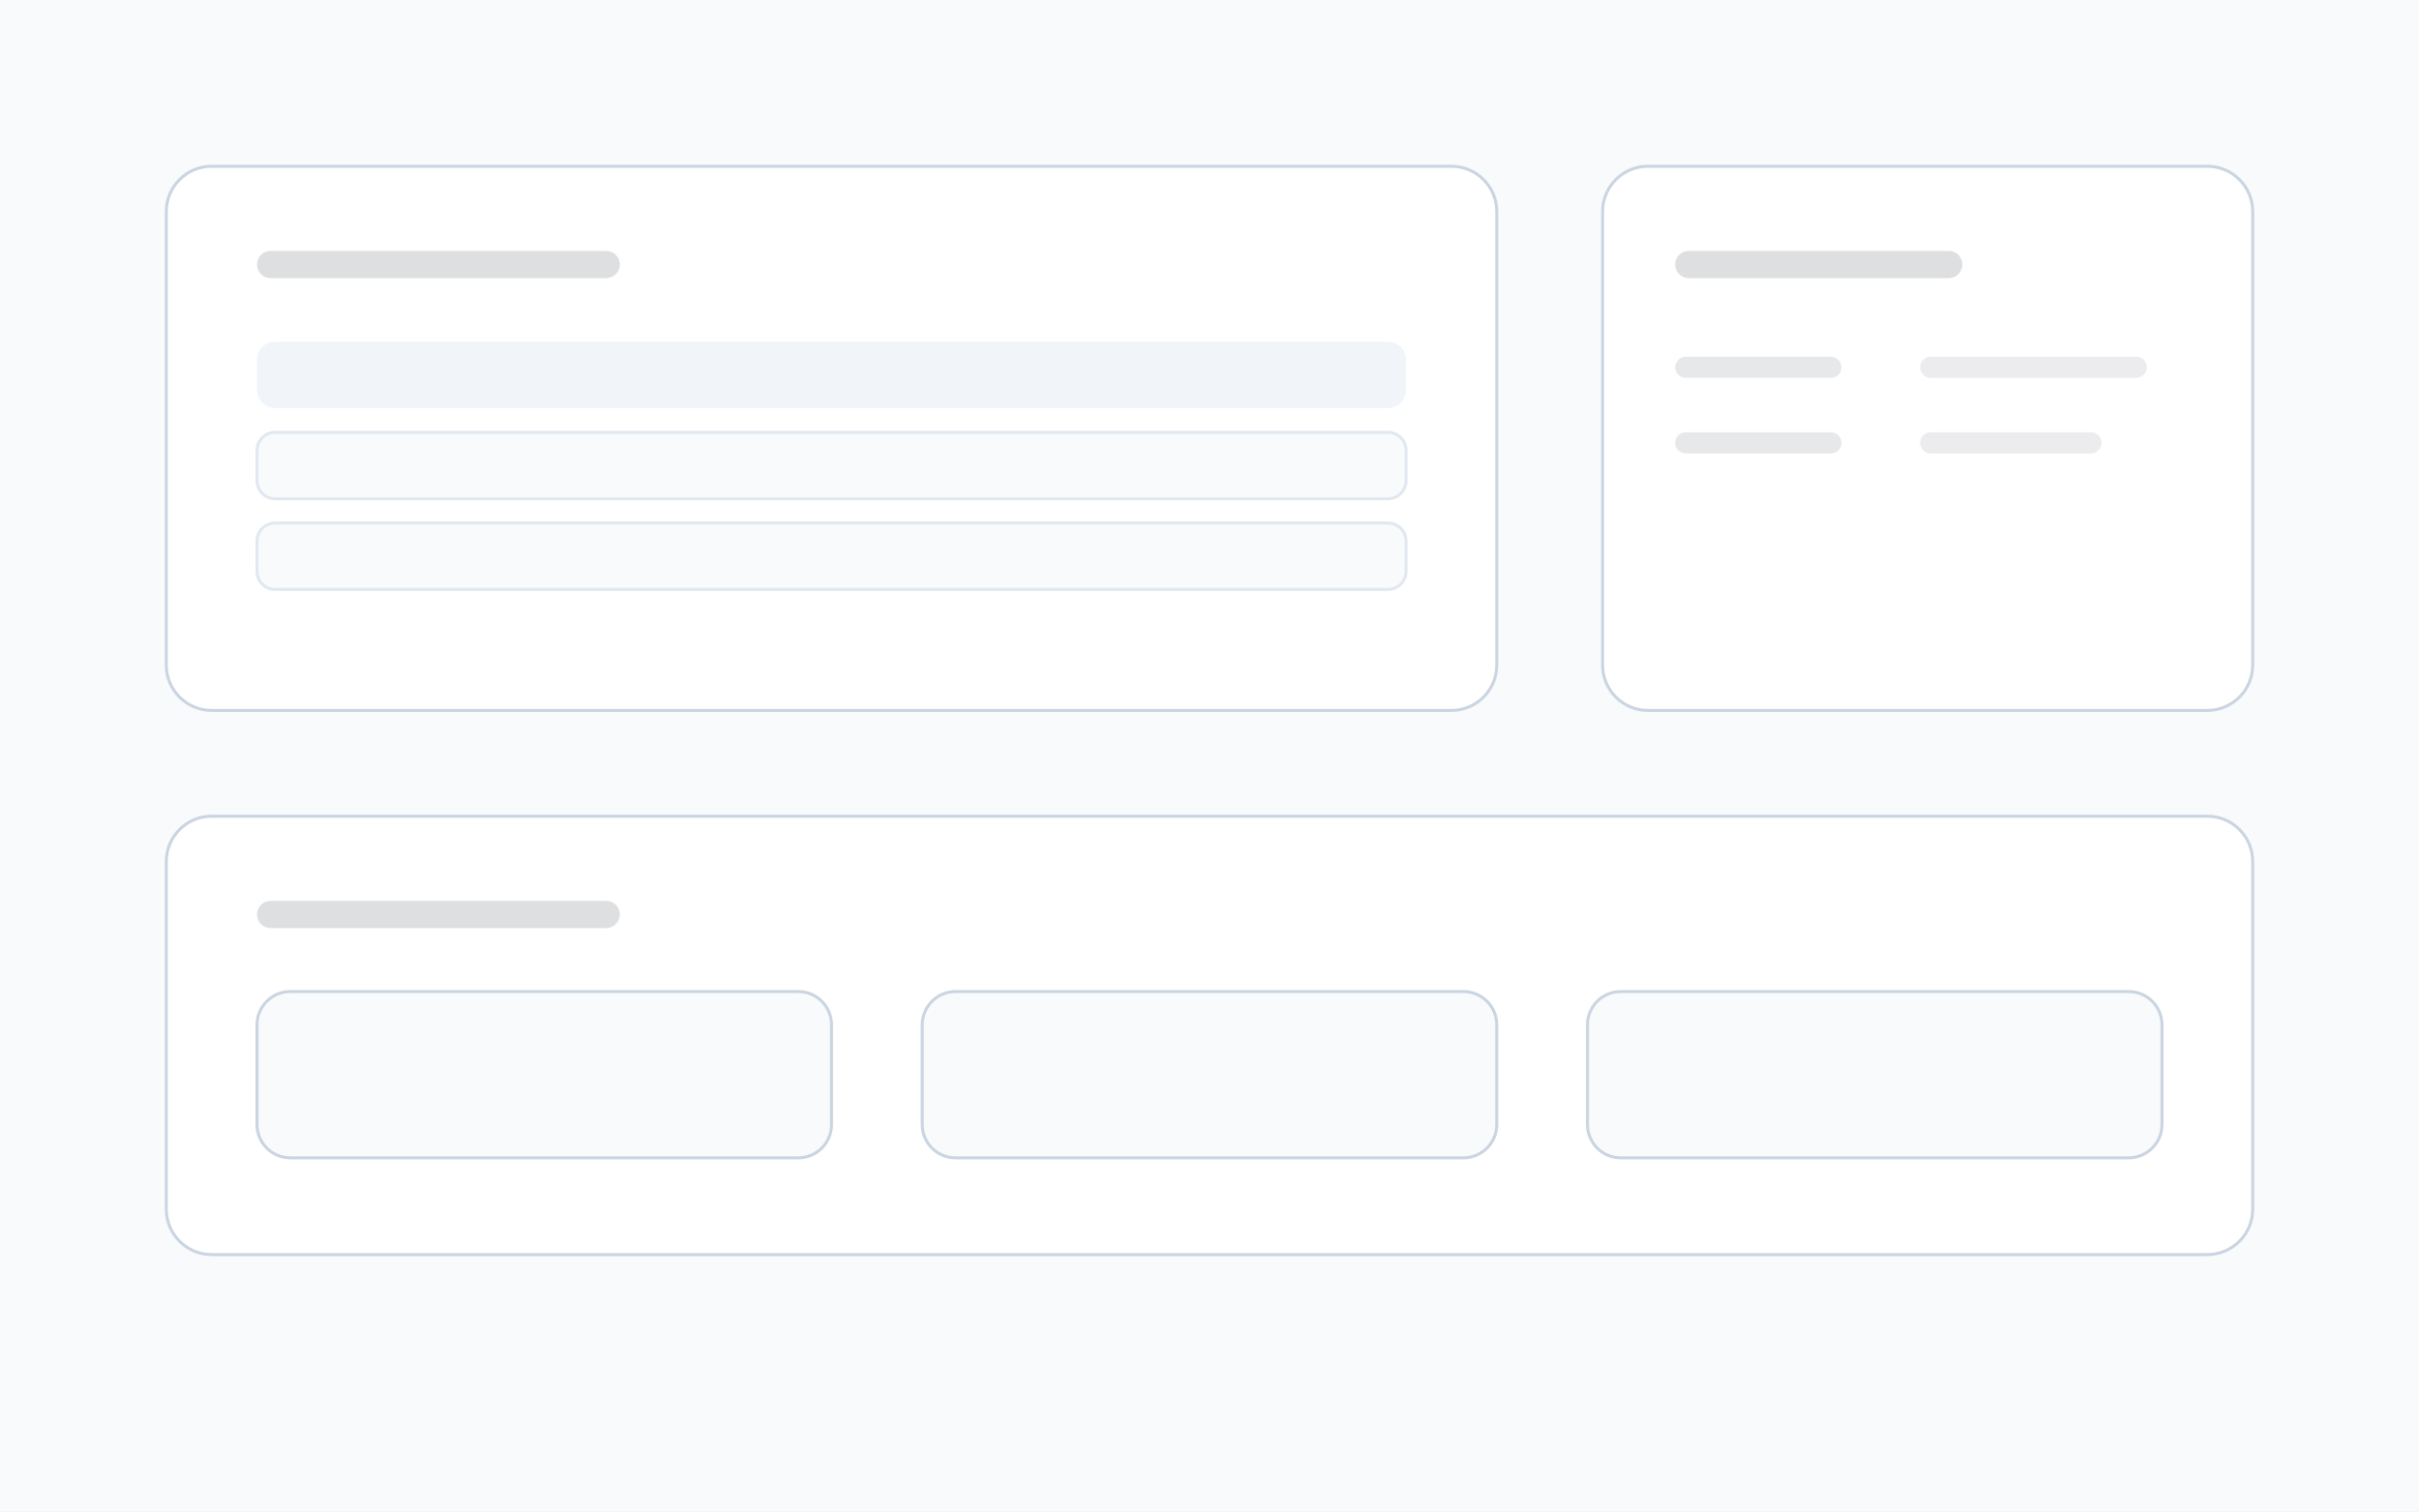
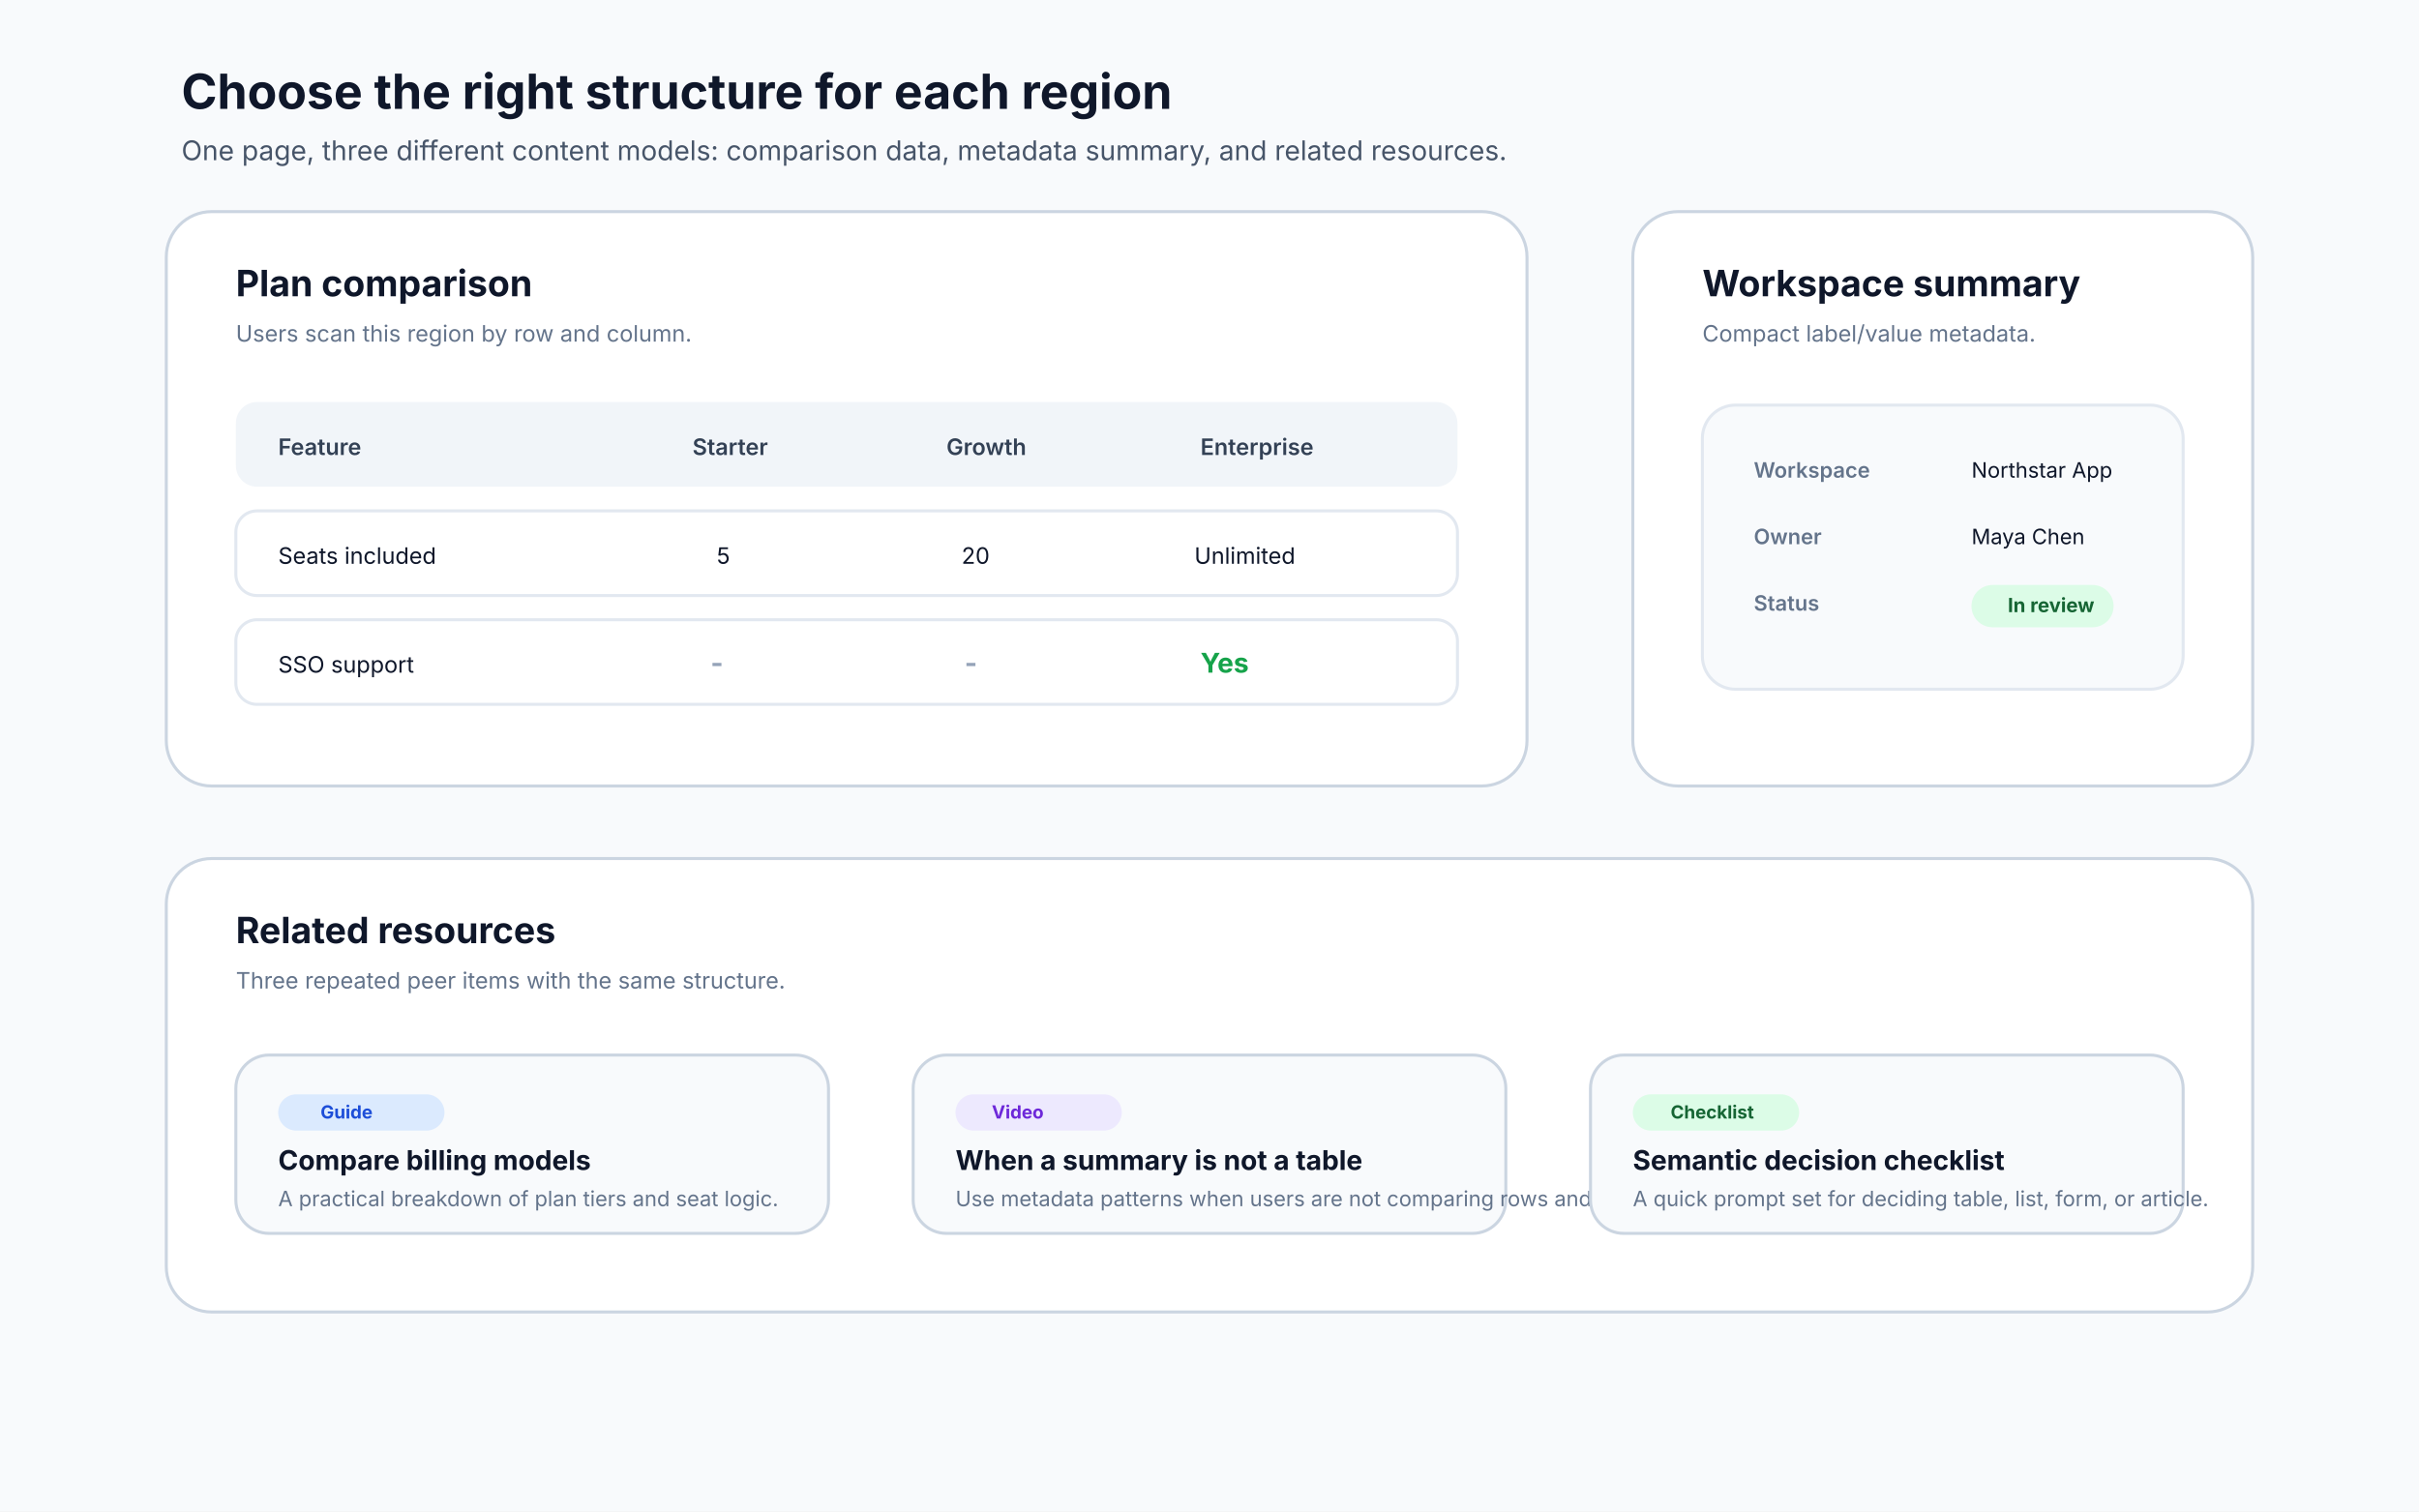
<svg xmlns="http://www.w3.org/2000/svg" width="1600" height="1000" viewBox="0 0 1600 1000" fill="none">
  <rect width="1600" height="1000" fill="#F8FAFC" />
-   <rect x="110" y="110" width="880" height="360" rx="30" fill="white" stroke="#CBD5E1" stroke-width="2" />
-   <rect x="170" y="166" width="240" height="18" rx="9" fill="#0F172A" fill-opacity=".14" />
-   <rect x="170" y="226" width="760" height="44" rx="12" fill="#F1F5F9" />
-   <rect x="170" y="286" width="760" height="44" rx="12" fill="#F8FAFC" stroke="#E2E8F0" stroke-width="2" />
-   <rect x="170" y="346" width="760" height="44" rx="12" fill="#F8FAFC" stroke="#E2E8F0" stroke-width="2" />
-   <rect x="1060" y="110" width="430" height="360" rx="30" fill="white" stroke="#CBD5E1" stroke-width="2" />
-   <rect x="1108" y="166" width="190" height="18" rx="9" fill="#0F172A" fill-opacity=".14" />
-   <rect x="1108" y="236" width="110" height="14" rx="7" fill="#0F172A" fill-opacity=".10" />
-   <rect x="1270" y="236" width="150" height="14" rx="7" fill="#0F172A" fill-opacity=".08" />
-   <rect x="1108" y="286" width="110" height="14" rx="7" fill="#0F172A" fill-opacity=".10" />
-   <rect x="1270" y="286" width="120" height="14" rx="7" fill="#0F172A" fill-opacity=".08" />
-   <rect x="110" y="540" width="1380" height="290" rx="30" fill="white" stroke="#CBD5E1" stroke-width="2" />
-   <rect x="170" y="596" width="240" height="18" rx="9" fill="#0F172A" fill-opacity=".14" />
-   <rect x="170" y="656" width="380" height="110" rx="22" fill="#F8FAFC" stroke="#CBD5E1" stroke-width="2" />
-   <rect x="610" y="656" width="380" height="110" rx="22" fill="#F8FAFC" stroke="#CBD5E1" stroke-width="2" />
-   <rect x="1050" y="656" width="380" height="110" rx="22" fill="#F8FAFC" stroke="#CBD5E1" stroke-width="2" />
+   <text x="120" y="72" fill="#0F172A" font-family="Inter, Arial, sans-serif" font-size="32" font-weight="700">Choose the right structure for each region</text>
+   <text x="120" y="106" fill="#475569" font-family="Inter, Arial, sans-serif" font-size="18">One page, three different content models: comparison data, metadata summary, and related resources.</text>
+   <rect x="110" y="140" width="900" height="380" rx="30" fill="white" stroke="#CBD5E1" stroke-width="2" />
+   <text x="156" y="196" fill="#0F172A" font-family="Inter, Arial, sans-serif" font-size="24" font-weight="700">Plan comparison</text>
+   <text x="156" y="226" fill="#64748B" font-family="Inter, Arial, sans-serif" font-size="15">Users scan this region by row and column.</text>
+   <rect x="156" y="266" width="808" height="56" rx="14" fill="#F1F5F9" />
+   <text x="184" y="301" fill="#334155" font-family="Inter, Arial, sans-serif" font-size="15" font-weight="600">Feature</text>
+   <text x="458" y="301" fill="#334155" font-family="Inter, Arial, sans-serif" font-size="15" font-weight="600">Starter</text>
+   <text x="626" y="301" fill="#334155" font-family="Inter, Arial, sans-serif" font-size="15" font-weight="600">Growth</text>
+   <text x="794" y="301" fill="#334155" font-family="Inter, Arial, sans-serif" font-size="15" font-weight="600">Enterprise</text>
+   <rect x="156" y="338" width="808" height="56" rx="14" fill="#FFFFFF" stroke="#E2E8F0" stroke-width="2" />
+   <text x="184" y="373" fill="#0F172A" font-family="Inter, Arial, sans-serif" font-size="15">Seats included</text>
+   <text x="474" y="373" fill="#0F172A" font-family="Inter, Arial, sans-serif" font-size="15">5</text>
+   <text x="636" y="373" fill="#0F172A" font-family="Inter, Arial, sans-serif" font-size="15">20</text>
+   <text x="790" y="373" fill="#0F172A" font-family="Inter, Arial, sans-serif" font-size="15">Unlimited</text>
+   <rect x="156" y="410" width="808" height="56" rx="14" fill="#FFFFFF" stroke="#E2E8F0" stroke-width="2" />
+   <text x="184" y="445" fill="#0F172A" font-family="Inter, Arial, sans-serif" font-size="15">SSO support</text>
+   <text x="470" y="445" fill="#94A3B8" font-family="Inter, Arial, sans-serif" font-size="18" font-weight="700">-</text>
+   <text x="638" y="445" fill="#94A3B8" font-family="Inter, Arial, sans-serif" font-size="18" font-weight="700">-</text>
+   <text x="794" y="445" fill="#16A34A" font-family="Inter, Arial, sans-serif" font-size="18" font-weight="700">Yes</text>
+   <rect x="1080" y="140" width="410" height="380" rx="30" fill="white" stroke="#CBD5E1" stroke-width="2" />
+   <text x="1126" y="196" fill="#0F172A" font-family="Inter, Arial, sans-serif" font-size="24" font-weight="700">Workspace summary</text>
+   <text x="1126" y="226" fill="#64748B" font-family="Inter, Arial, sans-serif" font-size="15">Compact label/value metadata.</text>
+   <rect x="1126" y="268" width="318" height="188" rx="22" fill="#F8FAFC" stroke="#E2E8F0" stroke-width="2" />
+   <text x="1160" y="316" fill="#64748B" font-family="Inter, Arial, sans-serif" font-size="14" font-weight="600">Workspace</text>
+   <text x="1304" y="316" fill="#0F172A" font-family="Inter, Arial, sans-serif" font-size="14">Northstar App</text>
+   <text x="1160" y="360" fill="#64748B" font-family="Inter, Arial, sans-serif" font-size="14" font-weight="600">Owner</text>
+   <text x="1304" y="360" fill="#0F172A" font-family="Inter, Arial, sans-serif" font-size="14">Maya Chen</text>
+   <text x="1160" y="404" fill="#64748B" font-family="Inter, Arial, sans-serif" font-size="14" font-weight="600">Status</text>
+   <rect x="1304" y="387" width="94" height="28" rx="14" fill="#DCFCE7" />
+   <text x="1328" y="405" fill="#166534" font-family="Inter, Arial, sans-serif" font-size="13" font-weight="700">In review</text>
+   <rect x="110" y="568" width="1380" height="300" rx="30" fill="white" stroke="#CBD5E1" stroke-width="2" />
+   <text x="156" y="624" fill="#0F172A" font-family="Inter, Arial, sans-serif" font-size="24" font-weight="700">Related resources</text>
+   <text x="156" y="654" fill="#64748B" font-family="Inter, Arial, sans-serif" font-size="15">Three repeated peer items with the same structure.</text>
+   <rect x="156" y="698" width="392" height="118" rx="22" fill="#F8FAFC" stroke="#CBD5E1" stroke-width="2" />
+   <rect x="184" y="724" width="110" height="24" rx="12" fill="#DBEAFE" />
+   <text x="212" y="740" fill="#1D4ED8" font-family="Inter, Arial, sans-serif" font-size="12" font-weight="700">Guide</text>
+   <text x="184" y="774" fill="#0F172A" font-family="Inter, Arial, sans-serif" font-size="18" font-weight="700">Compare billing models</text>
+   <text x="184" y="798" fill="#64748B" font-family="Inter, Arial, sans-serif" font-size="14">A practical breakdown of plan tiers and seat logic.</text>
+   <rect x="604" y="698" width="392" height="118" rx="22" fill="#F8FAFC" stroke="#CBD5E1" stroke-width="2" />
+   <rect x="632" y="724" width="110" height="24" rx="12" fill="#EDE9FE" />
+   <text x="656" y="740" fill="#6D28D9" font-family="Inter, Arial, sans-serif" font-size="12" font-weight="700">Video</text>
+   <text x="632" y="774" fill="#0F172A" font-family="Inter, Arial, sans-serif" font-size="18" font-weight="700">When a summary is not a table</text>
+   <text x="632" y="798" fill="#64748B" font-family="Inter, Arial, sans-serif" font-size="14">Use metadata patterns when users are not comparing rows and columns.</text>
+   <rect x="1052" y="698" width="392" height="118" rx="22" fill="#F8FAFC" stroke="#CBD5E1" stroke-width="2" />
+   <rect x="1080" y="724" width="110" height="24" rx="12" fill="#DCFCE7" />
+   <text x="1105" y="740" fill="#166534" font-family="Inter, Arial, sans-serif" font-size="12" font-weight="700">Checklist</text>
+   <text x="1080" y="774" fill="#0F172A" font-family="Inter, Arial, sans-serif" font-size="18" font-weight="700">Semantic decision checklist</text>
+   <text x="1080" y="798" fill="#64748B" font-family="Inter, Arial, sans-serif" font-size="14">A quick prompt set for deciding table, list, form, or article.</text>
</svg>
